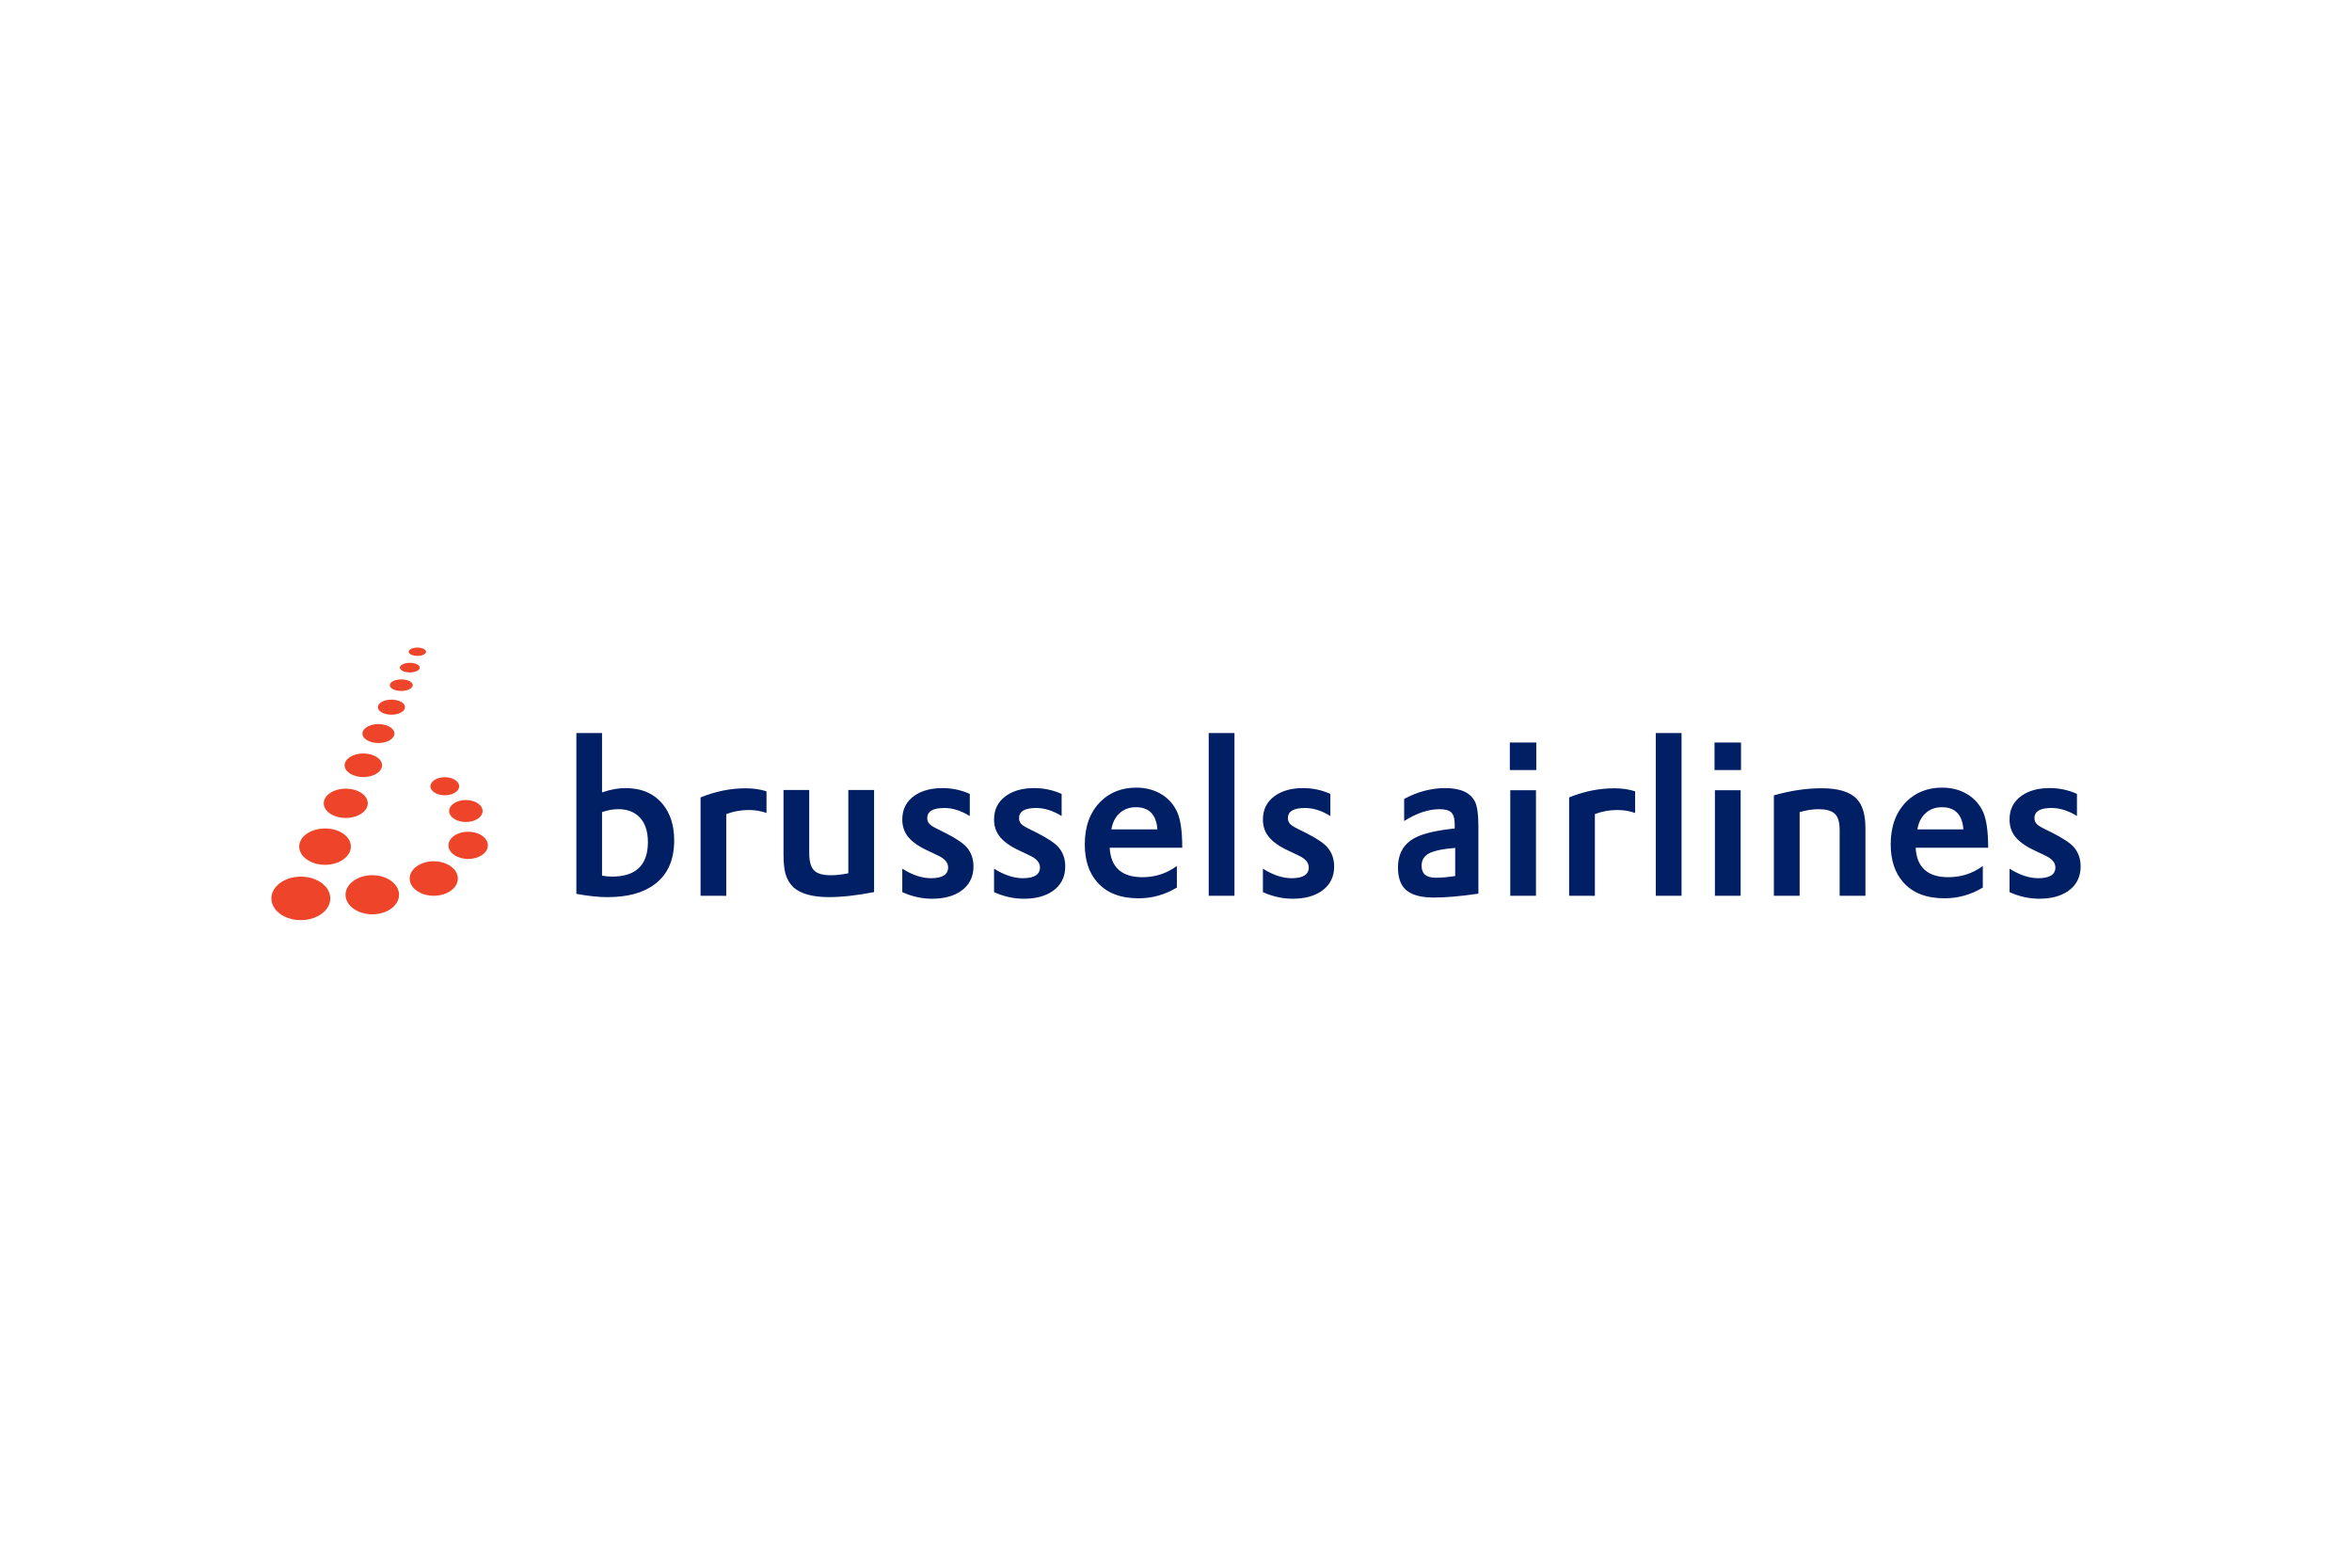
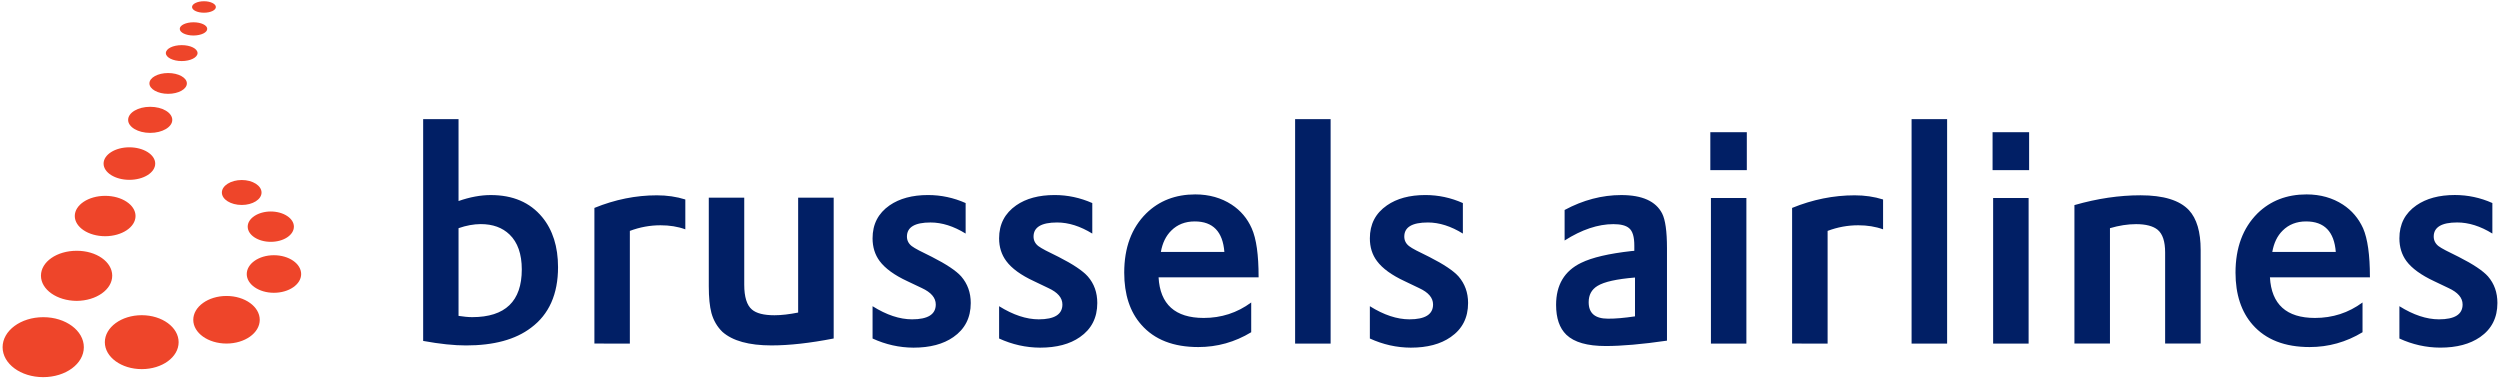
- <svg xmlns="http://www.w3.org/2000/svg" width="480" height="320" viewBox="0 0 480 320" fill="none">
-   <path d="M67.409 183.386C67.409 185.84 64.724 187.817 61.39 187.817C58.066 187.817 55.385 185.84 55.385 183.386C55.385 180.943 58.07 178.943 61.397 178.943C64.724 178.936 67.409 180.935 67.409 183.386ZM71.609 172.801C71.609 174.856 69.26 176.512 66.343 176.53C63.419 176.512 61.062 174.856 61.062 172.801C61.062 170.745 63.419 169.116 66.343 169.116C69.26 169.104 71.609 170.745 71.609 172.801ZM75.059 163.968C75.059 165.613 73.053 166.952 70.572 166.96C68.085 166.96 66.067 165.621 66.067 163.968C66.067 162.327 68.088 160.985 70.572 160.985C73.053 160.985 75.059 162.335 75.059 163.968ZM84.238 139.859C84.231 140.508 83.19 141.038 81.896 141.038C80.602 141.038 79.546 140.508 79.546 139.859C79.546 139.199 80.602 138.681 81.896 138.681C83.19 138.681 84.231 139.195 84.238 139.859ZM86.95 133.038C86.95 133.508 86.163 133.881 85.189 133.881C84.208 133.881 83.429 133.508 83.421 133.038C83.421 132.575 84.208 132.184 85.189 132.184C86.163 132.184 86.95 132.575 86.95 133.038ZM85.67 136.271C85.67 136.82 84.768 137.249 83.63 137.256C82.515 137.256 81.605 136.82 81.605 136.271C81.605 135.734 82.515 135.298 83.63 135.298C84.764 135.298 85.67 135.734 85.67 136.271ZM77.972 156.211C77.972 157.542 76.26 158.616 74.145 158.616C72.046 158.616 70.33 157.542 70.33 156.211C70.33 154.887 72.042 153.801 74.145 153.801C76.26 153.805 77.972 154.887 77.972 156.211ZM80.497 149.747C80.497 150.799 79.039 151.668 77.222 151.668C75.421 151.668 73.963 150.799 73.963 149.747C73.963 148.673 75.421 147.807 77.222 147.807C79.039 147.807 80.497 148.673 80.497 149.747ZM81.437 182.647C81.437 184.859 78.994 186.63 75.981 186.63C72.967 186.63 70.516 184.851 70.516 182.647C70.516 180.443 72.967 178.649 75.973 178.649C78.994 178.649 81.437 180.439 81.437 182.647ZM93.443 179.335C93.443 181.278 91.239 182.845 88.52 182.845C85.808 182.845 83.604 181.278 83.604 179.335C83.604 177.392 85.808 175.803 88.52 175.803C91.235 175.799 93.443 177.388 93.443 179.335ZM99.571 172.566C99.571 174.087 97.77 175.333 95.532 175.333C93.32 175.333 91.519 174.087 91.519 172.566C91.519 171.018 93.32 169.772 95.532 169.772C97.762 169.772 99.571 171.018 99.571 172.566ZM93.708 160.496C93.708 161.518 92.391 162.335 90.784 162.335C89.154 162.335 87.837 161.518 87.837 160.496C87.837 159.482 89.154 158.642 90.784 158.642C92.395 158.642 93.708 159.478 93.708 160.496ZM82.657 144.343C82.657 145.193 81.418 145.887 79.882 145.887C78.356 145.887 77.114 145.189 77.114 144.343C77.114 143.496 78.356 142.81 79.882 142.81C81.415 142.81 82.657 143.5 82.657 144.343ZM98.497 165.542C98.497 166.788 96.972 167.791 95.073 167.791C93.19 167.791 91.66 166.781 91.66 165.542C91.66 164.319 93.19 163.301 95.084 163.301C96.968 163.308 98.497 164.319 98.497 165.542Z" fill="#EE452A" />
-   <path d="M117.627 182.457V149.628H122.864V161.753C124.542 161.164 126.138 160.869 127.638 160.869C130.912 160.869 133.441 161.955 135.243 164.133C136.802 166.024 137.589 168.504 137.589 171.54C137.589 175.524 136.261 178.526 133.598 180.503C131.289 182.26 128.078 183.125 123.975 183.125C122.226 183.125 120.104 182.912 117.627 182.457ZM122.864 165.77V178.75C123.609 178.865 124.288 178.936 124.889 178.936C129.778 178.936 132.225 176.579 132.225 171.88C132.225 169.593 131.614 167.866 130.416 166.71C129.353 165.688 127.943 165.166 126.138 165.166C125.109 165.174 124.02 165.367 122.864 165.77ZM142.971 182.845V162.772C146.018 161.53 149.095 160.907 152.217 160.907C153.709 160.907 155.118 161.108 156.428 161.522V165.942C155.316 165.532 154.085 165.341 152.758 165.341C151.217 165.341 149.71 165.614 148.218 166.173V182.856M159.9 161.257H165.148V174.144C165.148 175.945 165.532 177.172 166.278 177.802C166.931 178.373 168.053 178.657 169.62 178.657C170.675 178.657 171.839 178.511 173.126 178.258V161.257H178.385V182.095C174.871 182.782 171.809 183.121 169.172 183.121C165.849 183.121 163.432 182.45 161.925 181.122C161.138 180.357 160.605 179.44 160.292 178.328C160.031 177.336 159.9 176.027 159.9 174.36M184.14 182.099V177.318C186.202 178.612 188.153 179.261 189.988 179.261C192.323 179.261 193.494 178.53 193.494 177.064C193.494 176.064 192.8 175.27 191.431 174.632L189.309 173.625C187.351 172.719 185.993 171.716 185.188 170.638C184.49 169.698 184.14 168.564 184.14 167.277C184.14 165.181 184.975 163.562 186.661 162.391C188.134 161.38 190.021 160.866 192.353 160.866C194.27 160.866 196.138 161.261 197.914 162.052V166.568C196.146 165.479 194.415 164.927 192.722 164.927C190.387 164.927 189.227 165.625 189.227 167.016C189.227 167.572 189.462 168.053 189.939 168.422C190.38 168.762 191.383 169.273 192.931 170.022C195.083 171.115 196.534 172.092 197.261 172.913C198.193 173.994 198.671 175.296 198.671 176.848C198.671 179.026 197.802 180.708 196.097 181.89C194.605 182.931 192.644 183.453 190.193 183.453C188.097 183.442 186.075 182.991 184.14 182.099ZM202.867 182.099V177.318C204.948 178.612 206.902 179.261 208.73 179.261C211.065 179.261 212.236 178.53 212.236 177.064C212.236 176.064 211.538 175.27 210.155 174.632L208.051 173.625C206.086 172.719 204.724 171.716 203.93 170.638C203.225 169.698 202.867 168.564 202.867 167.277C202.867 165.181 203.717 163.562 205.399 162.391C206.858 161.38 208.741 160.866 211.091 160.866C213.015 160.866 214.858 161.261 216.659 162.052V166.568C214.88 165.479 213.161 164.927 211.453 164.927C209.125 164.927 207.965 165.625 207.965 167.016C207.965 167.572 208.2 168.053 208.678 168.422C209.125 168.762 210.11 169.273 211.673 170.022C213.825 171.115 215.268 172.092 215.995 172.913C216.939 173.994 217.398 175.296 217.398 176.848C217.398 179.026 216.536 180.708 214.828 181.89C213.344 182.931 211.371 183.453 208.931 183.453C206.839 183.442 204.814 182.991 202.867 182.099ZM241.276 173.047H226.469C226.689 177.038 228.923 179.056 233.152 179.056C235.741 179.056 238.091 178.306 240.179 176.766V181.17C237.755 182.636 235.144 183.364 232.35 183.364C228.673 183.364 225.857 182.278 223.914 180.059C222.228 178.161 221.385 175.572 221.385 172.35C221.385 168.657 222.463 165.737 224.645 163.577C226.551 161.712 228.975 160.772 231.903 160.772C233.965 160.772 235.759 161.291 237.277 162.279C238.613 163.152 239.601 164.323 240.25 165.781C240.944 167.333 241.272 169.724 241.272 172.958M226.808 169.291H236.207C235.972 166.278 234.514 164.771 231.825 164.771C230.4 164.771 229.251 165.229 228.352 166.125C227.55 166.915 227.043 167.96 226.808 169.291ZM246.676 149.628H251.932V182.853H246.676V149.628ZM257.739 182.099V177.318C259.801 178.612 261.76 179.261 263.598 179.261C265.922 179.261 267.093 178.53 267.093 177.064C267.093 176.064 266.403 175.27 265.019 174.632L262.912 173.625C260.958 172.719 259.589 171.716 258.794 170.638C258.082 169.698 257.739 168.564 257.739 167.277C257.739 165.181 258.578 163.562 260.275 162.391C261.737 161.38 263.621 160.866 265.956 160.866C267.88 160.866 269.73 161.261 271.505 162.052V166.568C269.749 165.479 268.011 164.927 266.332 164.927C263.979 164.927 262.834 165.625 262.834 167.016C262.834 167.572 263.065 168.053 263.542 168.422C263.964 168.762 264.978 169.273 266.53 170.022C268.686 171.115 270.133 172.092 270.864 172.913C271.796 173.994 272.277 175.296 272.277 176.848C272.277 179.026 271.416 180.708 269.696 181.89C268.201 182.931 266.235 183.453 263.8 183.453C261.692 183.442 259.69 182.991 257.739 182.099ZM286.562 167.594V163.077C289.304 161.6 292.112 160.869 294.947 160.869C298.05 160.869 300.068 161.779 301 163.603C301.467 164.525 301.713 166.225 301.713 168.732V182.416C298.002 182.957 294.98 183.211 292.649 183.211C289.927 183.211 287.995 182.666 286.82 181.543C285.798 180.551 285.302 179.078 285.302 177.116C285.302 174.17 286.533 172.1 289.009 170.902C290.643 170.101 293.127 169.53 296.443 169.157L296.879 169.12V168.348C296.879 167.065 296.636 166.21 296.107 165.77C295.641 165.371 294.876 165.174 293.78 165.174C291.512 165.174 289.091 165.983 286.562 167.594ZM296.98 178.821V173.073C294.283 173.297 292.441 173.696 291.426 174.315C290.55 174.856 290.124 175.647 290.124 176.725C290.124 178.358 291.064 179.164 292.989 179.164C294.056 179.175 295.38 179.056 296.98 178.821ZM308.128 151.567H313.529V157.184H308.128V151.567ZM308.217 161.306H313.465V182.853H308.217V161.306ZM320.231 182.845V162.772C323.278 161.53 326.355 160.907 329.496 160.907C330.973 160.907 332.375 161.108 333.695 161.522V165.942C332.573 165.532 331.346 165.341 330.025 165.341C328.47 165.341 326.967 165.614 325.486 166.173V182.856M337.914 149.628H343.173V182.853H337.914V149.628ZM349.901 151.567H355.309V157.184H349.901V151.567ZM349.983 161.306H355.235V182.853H349.983V161.306ZM362.015 182.845V162.354C365.406 161.377 368.658 160.903 371.795 160.903C375.185 160.903 377.576 161.627 378.963 163.104C380.116 164.346 380.698 166.307 380.698 169.004V182.845H375.439V169.362C375.439 167.728 375.073 166.624 374.331 166.005C373.663 165.461 372.597 165.174 371.142 165.174C369.904 165.174 368.606 165.379 367.274 165.77V182.845M405.762 173.047H390.951C391.171 177.038 393.394 179.056 397.612 179.056C400.223 179.056 402.565 178.306 404.654 176.766V181.17C402.237 182.636 399.611 183.364 396.833 183.364C393.159 183.364 390.339 182.278 388.388 180.059C386.718 178.161 385.856 175.572 385.856 172.35C385.856 168.657 386.949 165.737 389.112 163.577C391.018 161.712 393.446 160.772 396.366 160.772C398.436 160.772 400.227 161.291 401.748 162.279C403.087 163.152 404.068 164.323 404.736 165.781C405.407 167.333 405.747 169.724 405.747 172.958M391.298 169.291H400.697C400.462 166.278 399.003 164.771 396.303 164.771C394.889 164.771 393.729 165.229 392.834 166.125C392.032 166.915 391.533 167.96 391.298 169.291ZM410.111 182.099V177.318C412.181 178.612 414.131 179.261 415.966 179.261C418.297 179.261 419.465 178.53 419.465 177.064C419.465 176.064 418.764 175.27 417.384 174.632L415.272 173.625C413.329 172.719 411.949 171.716 411.151 170.638C410.457 169.698 410.111 168.564 410.111 167.273C410.111 165.177 410.939 163.559 412.632 162.387C414.098 161.377 415.981 160.862 418.32 160.862C420.241 160.862 422.102 161.257 423.87 162.048V166.565C422.117 165.476 420.371 164.924 418.667 164.924C416.358 164.924 415.19 165.621 415.19 167.012C415.19 167.568 415.425 168.049 415.892 168.418C416.332 168.758 417.342 169.269 418.89 170.018C421.046 171.111 422.497 172.089 423.224 172.909C424.157 173.991 424.616 175.292 424.616 176.844C424.616 179.022 423.761 180.704 422.057 181.887C420.554 182.927 418.596 183.449 416.156 183.449C414.072 183.442 412.043 182.991 410.111 182.099Z" fill="#011F65" />
+ <svg xmlns="http://www.w3.org/2000/svg" width="370" height="56" viewBox="0 0 370 56" fill="none">
+   <path d="M12.409 51.386C12.409 53.84 9.724 55.816 6.39 55.816C3.066 55.816 0.385 53.84 0.385 51.386C0.385 48.943 3.07 46.943 6.397 46.943C9.724 46.936 12.409 48.935 12.409 51.386ZM16.609 40.8C16.609 42.856 14.259 44.512 11.343 44.53C8.419 44.512 6.061 42.856 6.061 40.8C6.061 38.745 8.419 37.115 11.343 37.115C14.259 37.104 16.609 38.745 16.609 40.8ZM20.059 31.968C20.059 33.613 18.053 34.952 15.572 34.96C13.085 34.96 11.067 33.621 11.067 31.968C11.067 30.327 13.088 28.985 15.572 28.985C18.053 28.985 20.059 30.335 20.059 31.968ZM29.238 7.859C29.231 8.508 28.19 9.038 26.896 9.038C25.602 9.038 24.546 8.508 24.546 7.859C24.546 7.199 25.602 6.681 26.896 6.681C28.19 6.681 29.231 7.195 29.238 7.859ZM31.95 1.038C31.95 1.508 31.163 1.881 30.189 1.881C29.208 1.881 28.429 1.508 28.421 1.038C28.421 0.575 29.208 0.184 30.189 0.184C31.163 0.184 31.95 0.575 31.95 1.038ZM30.67 4.271C30.67 4.82 29.768 5.249 28.63 5.256C27.515 5.256 26.605 4.82 26.605 4.271C26.605 3.734 27.515 3.298 28.63 3.298C29.764 3.298 30.67 3.734 30.67 4.271ZM22.972 24.211C22.972 25.542 21.26 26.616 19.145 26.616C17.046 26.616 15.33 25.542 15.33 24.211C15.33 22.887 17.042 21.801 19.145 21.801C21.26 21.805 22.972 22.887 22.972 24.211ZM25.497 17.747C25.497 18.799 24.039 19.668 22.223 19.668C20.421 19.668 18.963 18.799 18.963 17.747C18.963 16.673 20.421 15.807 22.223 15.807C24.039 15.807 25.497 16.673 25.497 17.747ZM26.437 50.647C26.437 52.859 23.994 54.63 20.98 54.63C17.967 54.63 15.516 52.851 15.516 50.647C15.516 48.443 17.967 46.649 20.973 46.649C23.994 46.649 26.437 48.439 26.437 50.647ZM38.443 47.335C38.443 49.278 36.239 50.845 33.52 50.845C30.808 50.845 28.604 49.278 28.604 47.335C28.604 45.392 30.808 43.803 33.52 43.803C36.235 43.799 38.443 45.388 38.443 47.335ZM44.571 40.566C44.571 42.087 42.77 43.333 40.532 43.333C38.32 43.333 36.519 42.087 36.519 40.566C36.519 39.018 38.32 37.772 40.532 37.772C42.762 37.772 44.571 39.018 44.571 40.566ZM38.708 28.496C38.708 29.518 37.391 30.335 35.784 30.335C34.154 30.335 32.837 29.518 32.837 28.496C32.837 27.482 34.154 26.642 35.784 26.642C37.395 26.642 38.708 27.478 38.708 28.496ZM27.657 12.342C27.657 13.193 26.418 13.887 24.882 13.887C23.356 13.887 22.114 13.189 22.114 12.342C22.114 11.496 23.356 10.81 24.882 10.81C26.415 10.81 27.657 11.5 27.657 12.342ZM43.497 33.542C43.497 34.788 41.971 35.791 40.073 35.791C38.19 35.791 36.66 34.781 36.66 33.542C36.66 32.319 38.19 31.301 40.084 31.301C41.968 31.308 43.497 32.319 43.497 33.542Z" fill="#EE452A" />
+   <path d="M62.627 50.457V17.628H67.864V29.753C69.542 29.164 71.138 28.869 72.638 28.869C75.912 28.869 78.441 29.955 80.243 32.133C81.802 34.024 82.589 36.504 82.589 39.54C82.589 43.524 81.261 46.526 78.598 48.503C76.289 50.26 73.078 51.125 68.975 51.125C67.226 51.125 65.103 50.912 62.627 50.457ZM67.864 33.77V46.75C68.609 46.865 69.288 46.936 69.889 46.936C74.778 46.936 77.225 44.579 77.225 39.88C77.225 37.593 76.614 35.866 75.416 34.71C74.353 33.688 72.944 33.166 71.138 33.166C70.109 33.173 69.02 33.367 67.864 33.77ZM87.971 50.845V30.772C91.018 29.53 94.095 28.907 97.217 28.907C98.709 28.907 100.118 29.108 101.428 29.522V33.942C100.316 33.532 99.085 33.341 97.757 33.341C96.217 33.341 94.71 33.614 93.218 34.173V50.856M104.9 29.257H110.148V42.144C110.148 43.945 110.532 45.172 111.278 45.803C111.931 46.373 113.053 46.657 114.62 46.657C115.675 46.657 116.839 46.511 118.126 46.258V29.257H123.385V50.095C119.871 50.782 116.809 51.121 114.172 51.121C110.849 51.121 108.432 50.45 106.925 49.122C106.138 48.357 105.605 47.44 105.292 46.328C105.031 45.336 104.9 44.027 104.9 42.36M129.14 50.099V45.318C131.202 46.612 133.153 47.261 134.988 47.261C137.323 47.261 138.494 46.53 138.494 45.064C138.494 44.064 137.8 43.27 136.431 42.632L134.309 41.625C132.351 40.719 130.993 39.715 130.188 38.638C129.49 37.698 129.14 36.564 129.14 35.277C129.14 33.181 129.975 31.562 131.661 30.391C133.134 29.38 135.021 28.866 137.353 28.866C139.27 28.866 141.138 29.261 142.914 30.052V34.569C141.146 33.479 139.415 32.927 137.722 32.927C135.387 32.927 134.227 33.625 134.227 35.016C134.227 35.572 134.462 36.053 134.939 36.422C135.38 36.762 136.383 37.273 137.931 38.022C140.083 39.115 141.534 40.092 142.261 40.913C143.193 41.994 143.671 43.296 143.671 44.848C143.671 47.026 142.802 48.708 141.097 49.89C139.605 50.931 137.644 51.453 135.193 51.453C133.097 51.442 131.075 50.991 129.14 50.099ZM147.867 50.099V45.318C149.948 46.612 151.902 47.261 153.73 47.261C156.065 47.261 157.236 46.53 157.236 45.064C157.236 44.064 156.538 43.27 155.155 42.632L153.051 41.625C151.086 40.719 149.724 39.715 148.93 38.638C148.225 37.698 147.867 36.564 147.867 35.277C147.867 33.181 148.717 31.562 150.399 30.391C151.858 29.38 153.741 28.866 156.091 28.866C158.015 28.866 159.858 29.261 161.659 30.052V34.569C159.88 33.479 158.161 32.927 156.453 32.927C154.125 32.927 152.965 33.625 152.965 35.016C152.965 35.572 153.2 36.053 153.678 36.422C154.125 36.762 155.11 37.273 156.673 38.022C158.825 39.115 160.268 40.092 160.995 40.913C161.939 41.994 162.398 43.296 162.398 44.848C162.398 47.026 161.536 48.708 159.828 49.89C158.344 50.931 156.371 51.453 153.931 51.453C151.839 51.442 149.814 50.991 147.867 50.099ZM186.276 41.047H171.469C171.689 45.038 173.923 47.056 178.152 47.056C180.741 47.056 183.091 46.306 185.179 44.766V49.17C182.755 50.636 180.144 51.364 177.35 51.364C173.673 51.364 170.857 50.278 168.914 48.059C167.228 46.161 166.385 43.572 166.385 40.35C166.385 36.657 167.463 33.737 169.645 31.577C171.551 29.712 173.975 28.772 176.903 28.772C178.965 28.772 180.759 29.291 182.277 30.279C183.613 31.152 184.601 32.323 185.25 33.782C185.944 35.333 186.272 37.724 186.272 40.958M171.808 37.291H181.207C180.972 34.278 179.514 32.771 176.825 32.771C175.4 32.771 174.251 33.23 173.352 34.125C172.55 34.915 172.043 35.96 171.808 37.291ZM191.676 17.628H196.932V50.853H191.676V17.628ZM202.739 50.099V45.318C204.801 46.612 206.76 47.261 208.598 47.261C210.922 47.261 212.093 46.53 212.093 45.064C212.093 44.064 211.403 43.27 210.019 42.632L207.912 41.625C205.958 40.719 204.589 39.715 203.794 38.638C203.082 37.698 202.739 36.564 202.739 35.277C202.739 33.181 203.578 31.562 205.275 30.391C206.737 29.38 208.621 28.866 210.956 28.866C212.88 28.866 214.73 29.261 216.505 30.052V34.569C214.749 33.479 213.011 32.927 211.332 32.927C208.979 32.927 207.834 33.625 207.834 35.016C207.834 35.572 208.065 36.053 208.542 36.422C208.964 36.762 209.978 37.273 211.53 38.022C213.686 39.115 215.133 40.092 215.864 40.913C216.796 41.994 217.277 43.296 217.277 44.848C217.277 47.026 216.416 48.708 214.696 49.89C213.201 50.931 211.235 51.453 208.8 51.453C206.692 51.442 204.69 50.991 202.739 50.099ZM231.562 35.594V31.077C234.304 29.6 237.112 28.869 239.947 28.869C243.05 28.869 245.068 29.779 246 31.603C246.467 32.525 246.713 34.225 246.713 36.732V50.416C243.002 50.957 239.98 51.211 237.649 51.211C234.927 51.211 232.995 50.666 231.82 49.543C230.798 48.551 230.302 47.078 230.302 45.116C230.302 42.17 231.533 40.1 234.009 38.902C235.643 38.1 238.127 37.53 241.443 37.157L241.879 37.12V36.348C241.879 35.065 241.636 34.21 241.107 33.77C240.641 33.371 239.876 33.173 238.78 33.173C236.512 33.173 234.091 33.983 231.562 35.594ZM241.98 46.821V41.073C239.283 41.297 237.441 41.696 236.426 42.315C235.55 42.856 235.124 43.647 235.124 44.725C235.124 46.358 236.064 47.164 237.989 47.164C239.056 47.175 240.38 47.056 241.98 46.821ZM253.128 19.567H258.529V25.184H253.128V19.567ZM253.217 29.306H258.465V50.853H253.217V29.306ZM265.231 50.845V30.772C268.278 29.53 271.355 28.907 274.496 28.907C275.973 28.907 277.375 29.108 278.695 29.522V33.942C277.573 33.532 276.346 33.341 275.025 33.341C273.47 33.341 271.967 33.614 270.486 34.173V50.856M282.914 17.628H288.173V50.853H282.914V17.628ZM294.901 19.567H300.309V25.184H294.901V19.567ZM294.983 29.306H300.235V50.853H294.983V29.306ZM307.015 50.845V30.354C310.406 29.377 313.658 28.903 316.795 28.903C320.185 28.903 322.576 29.627 323.963 31.104C325.116 32.346 325.698 34.307 325.698 37.004V50.845H320.439V37.362C320.439 35.728 320.073 34.624 319.331 34.005C318.663 33.461 317.597 33.173 316.142 33.173C314.904 33.173 313.606 33.379 312.274 33.77V50.845M350.762 41.047H335.951C336.171 45.038 338.394 47.056 342.612 47.056C345.223 47.056 347.565 46.306 349.654 44.766V49.17C347.237 50.636 344.611 51.364 341.833 51.364C338.159 51.364 335.339 50.278 333.388 48.059C331.718 46.161 330.856 43.572 330.856 40.35C330.856 36.657 331.949 33.737 334.112 31.577C336.018 29.712 338.446 28.772 341.366 28.772C343.436 28.772 345.227 29.291 346.748 30.279C348.087 31.152 349.068 32.323 349.736 33.782C350.407 35.333 350.747 37.724 350.747 40.958M336.298 37.291H345.697C345.462 34.278 344.003 32.771 341.303 32.771C339.889 32.771 338.729 33.23 337.834 34.125C337.032 34.915 336.533 35.96 336.298 37.291ZM355.111 50.099V45.318C357.181 46.612 359.131 47.261 360.966 47.261C363.297 47.261 364.465 46.53 364.465 45.064C364.465 44.064 363.764 43.27 362.384 42.632L360.272 41.625C358.329 40.719 356.949 39.715 356.151 38.638C355.457 37.698 355.111 36.564 355.111 35.273C355.111 33.177 355.939 31.559 357.632 30.387C359.098 29.377 360.981 28.862 363.32 28.862C365.241 28.862 367.102 29.257 368.87 30.048V34.565C367.117 33.476 365.371 32.924 363.667 32.924C361.358 32.924 360.19 33.621 360.19 35.012C360.19 35.568 360.425 36.049 360.892 36.418C361.332 36.758 362.342 37.269 363.89 38.019C366.046 39.111 367.497 40.089 368.224 40.909C369.157 41.991 369.616 43.292 369.616 44.844C369.616 47.022 368.761 48.704 367.057 49.887C365.554 50.927 363.596 51.449 361.156 51.449C359.072 51.442 357.043 50.991 355.111 50.099Z" fill="#011F65" />
</svg>
